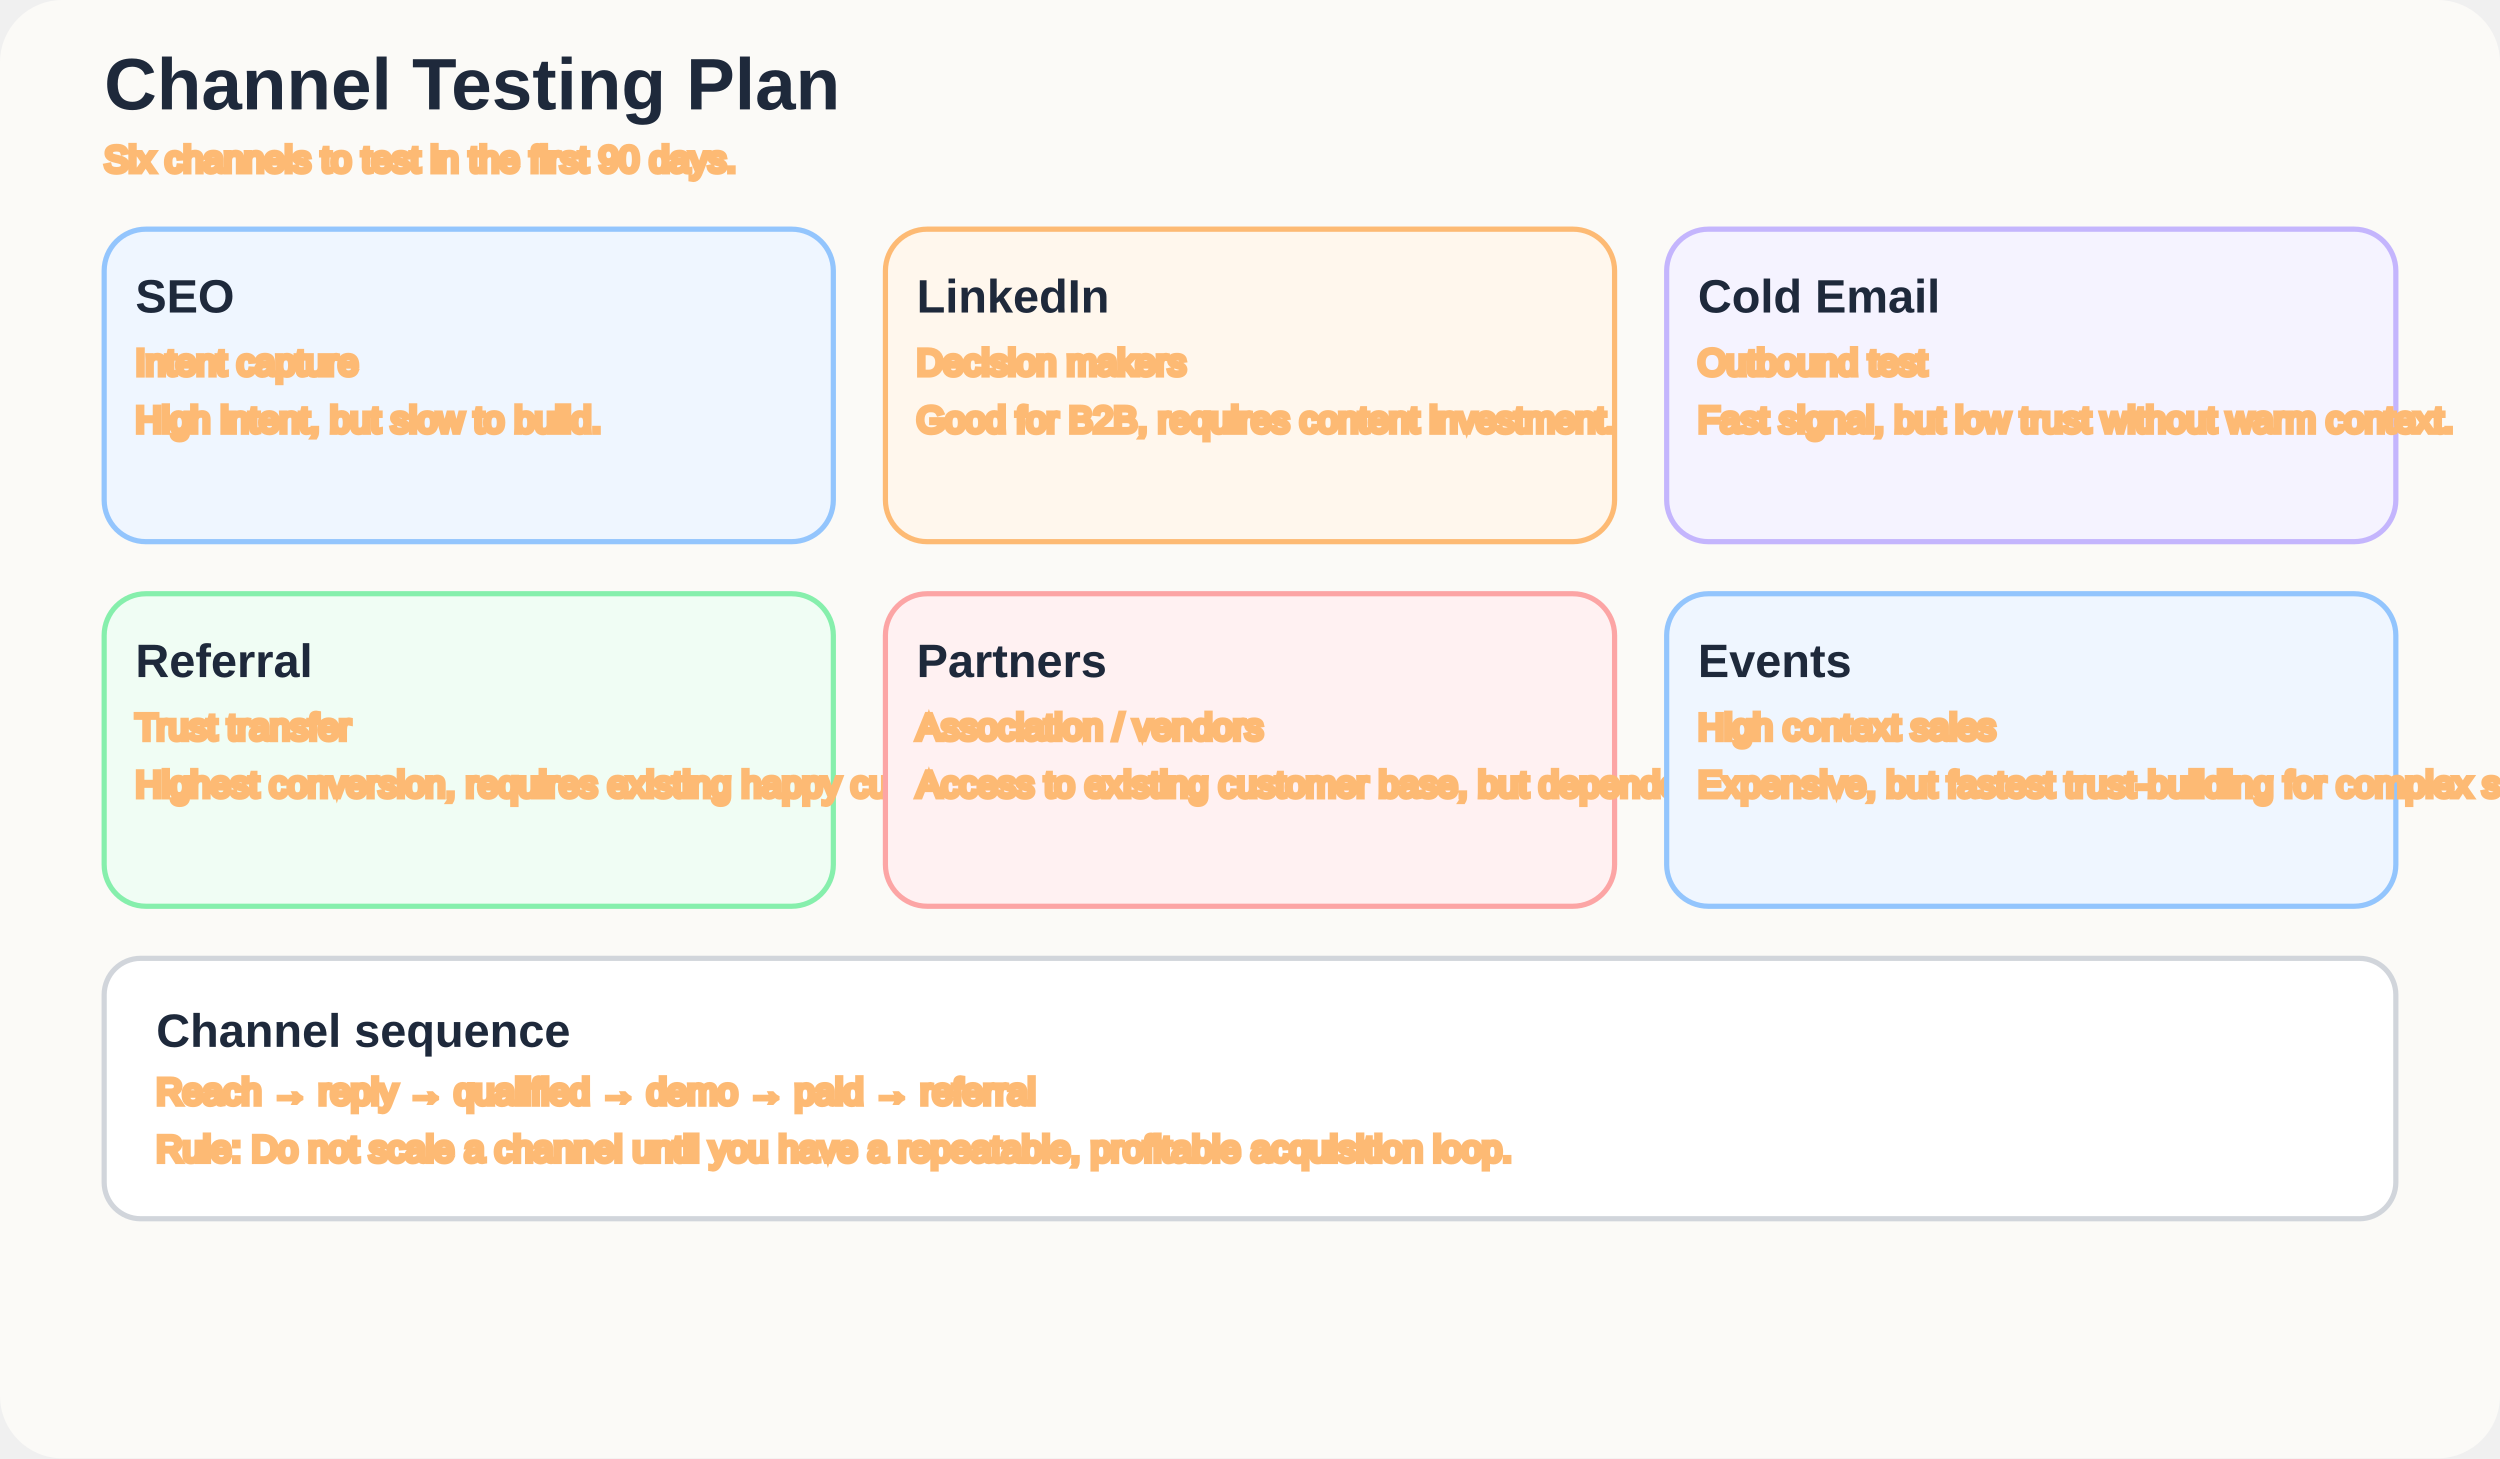
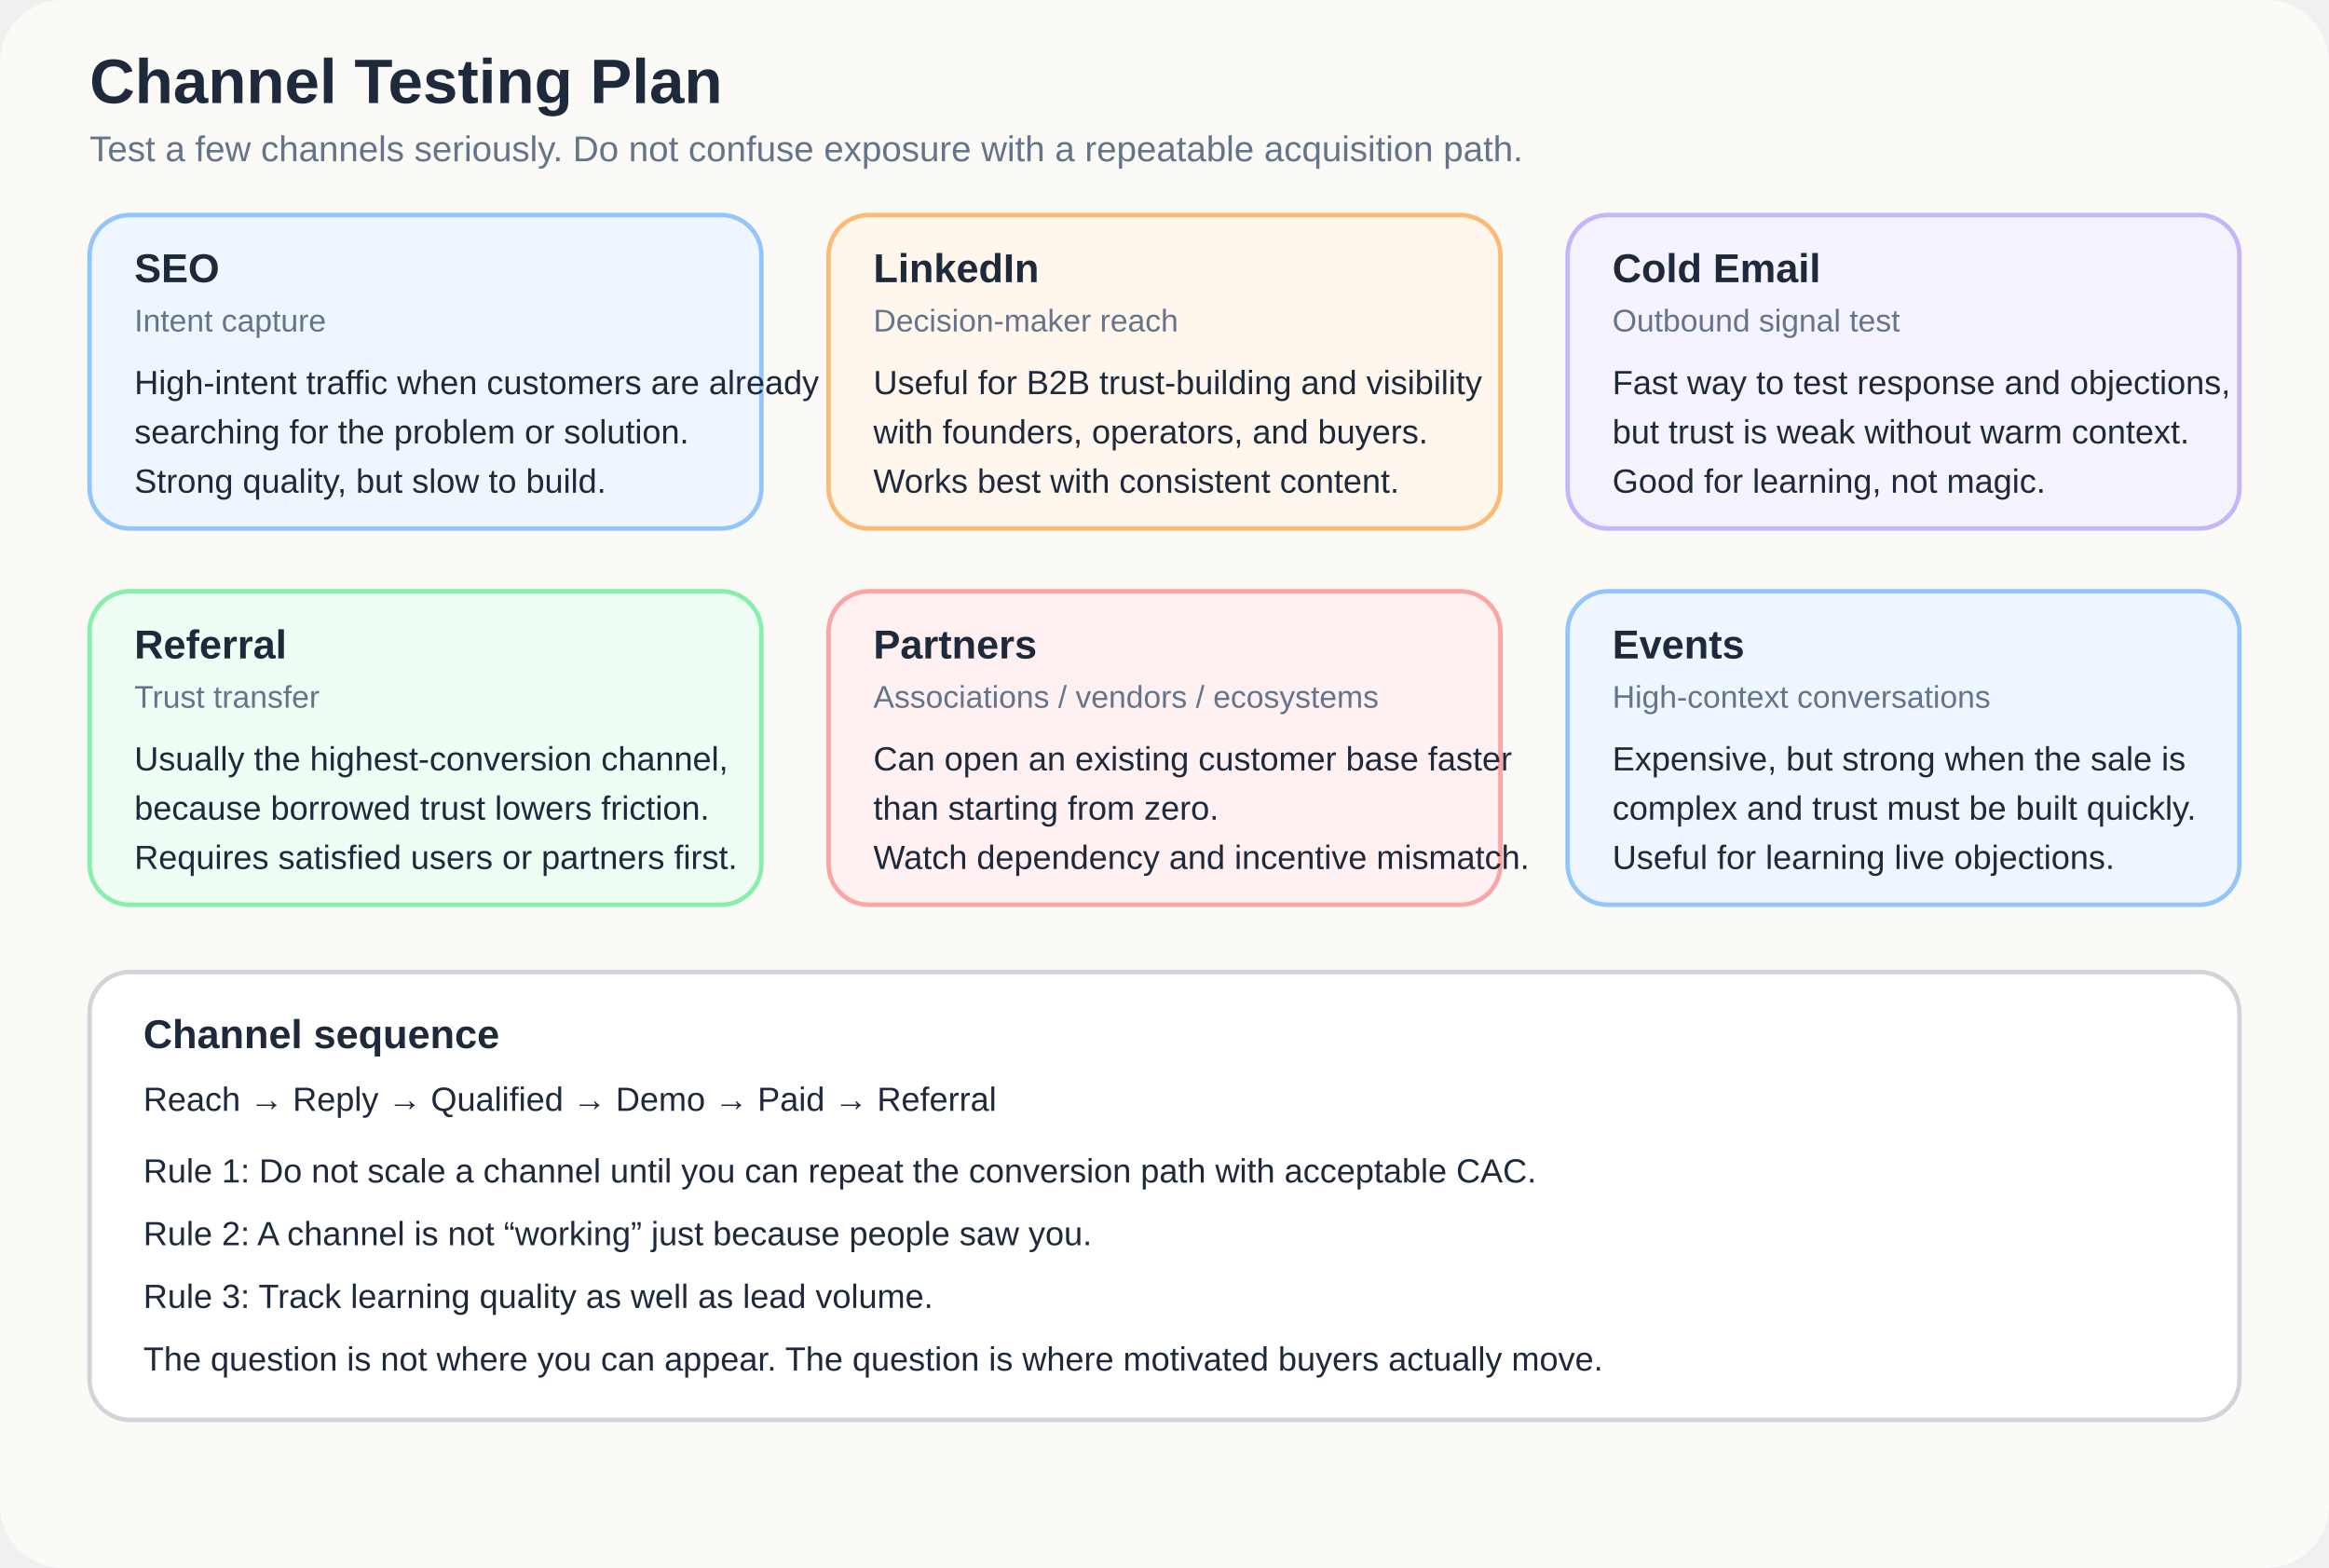
- <svg xmlns="http://www.w3.org/2000/svg" viewBox="0 0 960 560" role="img" aria-labelledby="title desc">
+ <svg xmlns="http://www.w3.org/2000/svg" viewBox="0 0 1040 700" role="img" aria-labelledby="title desc">
  <style>
- text{font-family:Arial,sans-serif;fill:#1f2937}.bg{fill:#fbfaf7}.h{font-size:28px;font-weight:700;fill:#1e293b}.t{font-size:18px;font-weight:700;fill:#1e293b}.b{font-size:14px}.box{fill:#fff;stroke:#d1d5db;stroke-width:2;rx:14}.a{fill:#eff6ff;stroke:#93c5fd;stroke-width:2}.b{fill:#fff7ed;stroke:#fdba74;stroke-width:2}.c{fill:#f5f3ff;stroke:#c4b5fd;stroke-width:2}.d{fill:#f0fdf4;stroke:#86efac;stroke-width:2}.e{fill:#fff1f2;stroke:#fca5a5;stroke-width:2}
+     text { font-family: Arial, sans-serif; }
+     .title { font-size: 28px; font-weight: 700; fill: #1e293b; }
+     .sub { font-size: 16px; fill: #64748b; }
+     .card-title { font-size: 18px; font-weight: 700; fill: #1e293b; }
+     .card-sub { font-size: 14px; fill: #64748b; }
+     .card-body { font-size: 15px; fill: #1e293b; }
+     .note-title { font-size: 18px; font-weight: 700; fill: #1e293b; }
+     .note-body { font-size: 15px; fill: #1e293b; }
+     .box { fill: #fff; stroke: #d1d5db; stroke-width: 2; rx: 18; }
+     .blue { fill: #eff6ff; stroke: #93c5fd; stroke-width: 2; }
+     .orange { fill: #fff7ed; stroke: #fdba74; stroke-width: 2; }
+     .purple { fill: #f5f3ff; stroke: #c4b5fd; stroke-width: 2; }
+     .green { fill: #f0fdf4; stroke: #86efac; stroke-width: 2; }
+     .red { fill: #fff1f2; stroke: #fca5a5; stroke-width: 2; }
  </style>
-   <rect width="960" height="560" rx="24" fill="#fbfaf7" />
-   <text class="h" x="40" y="42">Channel Testing Plan</text>
-   <text class="b" x="40" y="66" fill="#64748b">Six channels to test in the first 90 days.</text>
-   <rect class="a" x="40" y="88" width="280" height="120" rx="16" />
-   <text class="t" x="52" y="120">SEO</text>
-   <text class="b" x="52" y="144">Intent capture</text>
-   <text class="b" x="52" y="166">High intent, but slow to build.</text>
-   <rect class="b" x="340" y="88" width="280" height="120" rx="16" />
-   <text class="t" x="352" y="120">LinkedIn</text>
-   <text class="b" x="352" y="144">Decision makers</text>
-   <text class="b" x="352" y="166">Good for B2B, requires content investment.</text>
-   <rect class="c" x="640" y="88" width="280" height="120" rx="16" />
-   <text class="t" x="652" y="120">Cold Email</text>
-   <text class="b" x="652" y="144">Outbound test</text>
-   <text class="b" x="652" y="166">Fast signal, but low trust without warm context.</text>
-   <rect class="d" x="40" y="228" width="280" height="120" rx="16" />
-   <text class="t" x="52" y="260">Referral</text>
-   <text class="b" x="52" y="284">Trust transfer</text>
-   <text class="b" x="52" y="306">Highest conversion, requires existing happy customers.</text>
-   <rect class="e" x="340" y="228" width="280" height="120" rx="16" />
-   <text class="t" x="352" y="260">Partners</text>
-   <text class="b" x="352" y="284">Association / vendors</text>
-   <text class="b" x="352" y="306">Access to existing customer base, but dependency risk.</text>
-   <rect class="a" x="640" y="228" width="280" height="120" rx="16" />
-   <text class="t" x="652" y="260">Events</text>
-   <text class="b" x="652" y="284">High context sales</text>
-   <text class="b" x="652" y="306">Expensive, but fastest trust-building for complex sales.</text>
-   <rect class="box" x="40" y="368" width="880" height="100" rx="18" fill="#f5f3ff" stroke="#c4b5fd" stroke-width="2" />
-   <text class="t" x="60" y="402">Channel sequence</text>
-   <text class="b" x="60" y="424">Reach → reply → qualified → demo → paid → referral</text>
-   <text class="b" x="60" y="446">Rule: Do not scale a channel until you have a repeatable, profitable acquisition loop.</text>
+   <rect width="1040" height="700" rx="28" fill="#fbfaf7" />
+   <text class="title" x="40" y="46">Channel Testing Plan</text>
+   <text class="sub" x="40" y="72">Test a few channels seriously. Do not confuse exposure with a repeatable acquisition path.</text>
+   <rect class="blue" x="40" y="96" width="300" height="140" rx="18" />
+   <text class="card-title" x="60" y="126">SEO</text>
+   <text class="card-sub" x="60" y="148">Intent capture</text>
+   <text class="card-body" x="60" y="176">High-intent traffic when customers are already</text>
+   <text class="card-body" x="60" y="198">searching for the problem or solution.</text>
+   <text class="card-body" x="60" y="220">Strong quality, but slow to build.</text>
+   <rect class="orange" x="370" y="96" width="300" height="140" rx="18" />
+   <text class="card-title" x="390" y="126">LinkedIn</text>
+   <text class="card-sub" x="390" y="148">Decision-maker reach</text>
+   <text class="card-body" x="390" y="176">Useful for B2B trust-building and visibility</text>
+   <text class="card-body" x="390" y="198">with founders, operators, and buyers.</text>
+   <text class="card-body" x="390" y="220">Works best with consistent content.</text>
+   <rect class="purple" x="700" y="96" width="300" height="140" rx="18" />
+   <text class="card-title" x="720" y="126">Cold Email</text>
+   <text class="card-sub" x="720" y="148">Outbound signal test</text>
+   <text class="card-body" x="720" y="176">Fast way to test response and objections,</text>
+   <text class="card-body" x="720" y="198">but trust is weak without warm context.</text>
+   <text class="card-body" x="720" y="220">Good for learning, not magic.</text>
+   <rect class="green" x="40" y="264" width="300" height="140" rx="18" />
+   <text class="card-title" x="60" y="294">Referral</text>
+   <text class="card-sub" x="60" y="316">Trust transfer</text>
+   <text class="card-body" x="60" y="344">Usually the highest-conversion channel,</text>
+   <text class="card-body" x="60" y="366">because borrowed trust lowers friction.</text>
+   <text class="card-body" x="60" y="388">Requires satisfied users or partners first.</text>
+   <rect class="red" x="370" y="264" width="300" height="140" rx="18" />
+   <text class="card-title" x="390" y="294">Partners</text>
+   <text class="card-sub" x="390" y="316">Associations / vendors / ecosystems</text>
+   <text class="card-body" x="390" y="344">Can open an existing customer base faster</text>
+   <text class="card-body" x="390" y="366">than starting from zero.</text>
+   <text class="card-body" x="390" y="388">Watch dependency and incentive mismatch.</text>
+   <rect class="blue" x="700" y="264" width="300" height="140" rx="18" />
+   <text class="card-title" x="720" y="294">Events</text>
+   <text class="card-sub" x="720" y="316">High-context conversations</text>
+   <text class="card-body" x="720" y="344">Expensive, but strong when the sale is</text>
+   <text class="card-body" x="720" y="366">complex and trust must be built quickly.</text>
+   <text class="card-body" x="720" y="388">Useful for learning live objections.</text>
+   <rect class="box" x="40" y="434" width="960" height="200" rx="20" fill="#ffffff" />
+   <text class="note-title" x="64" y="468">Channel sequence</text>
+   <text class="note-body" x="64" y="496">Reach → Reply → Qualified → Demo → Paid → Referral</text>
+   <text class="note-body" x="64" y="528">Rule 1: Do not scale a channel until you can repeat the conversion path with acceptable CAC.</text>
+   <text class="note-body" x="64" y="556">Rule 2: A channel is not “working” just because people saw you.</text>
+   <text class="note-body" x="64" y="584">Rule 3: Track learning quality as well as lead volume.</text>
+   <text class="note-body" x="64" y="612">The question is not where you can appear. The question is where motivated buyers actually move.</text>
</svg>
